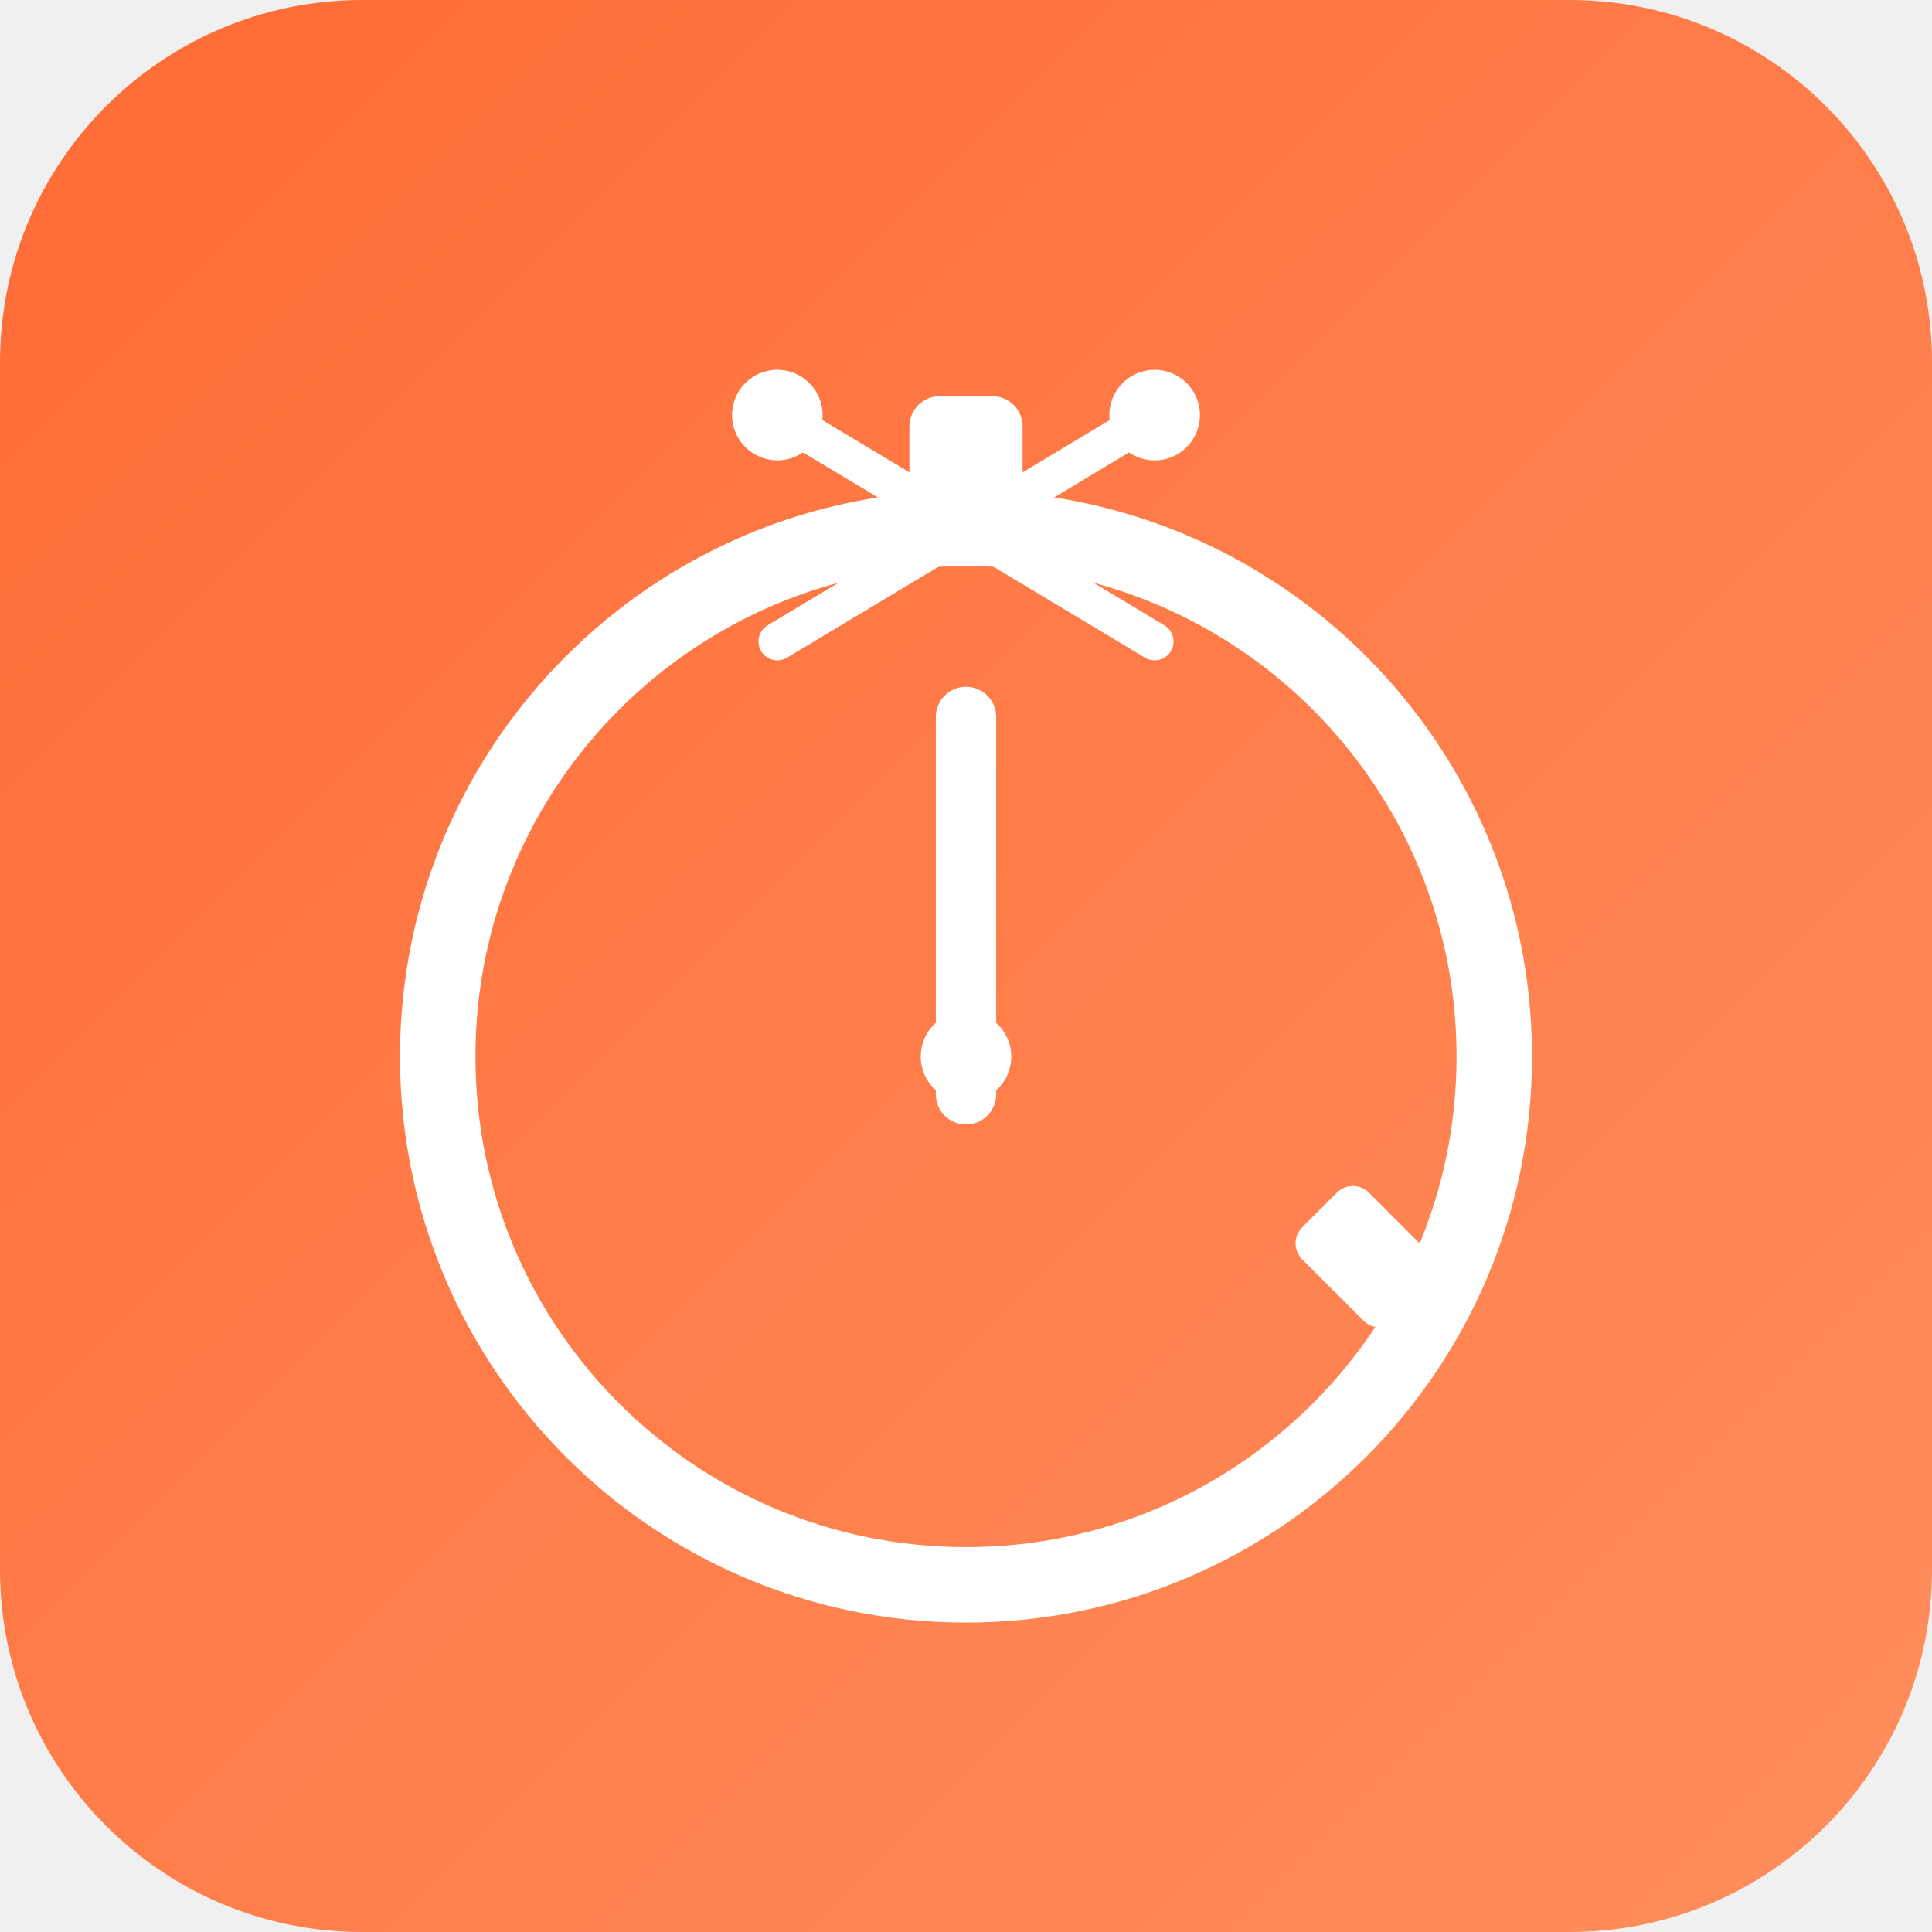
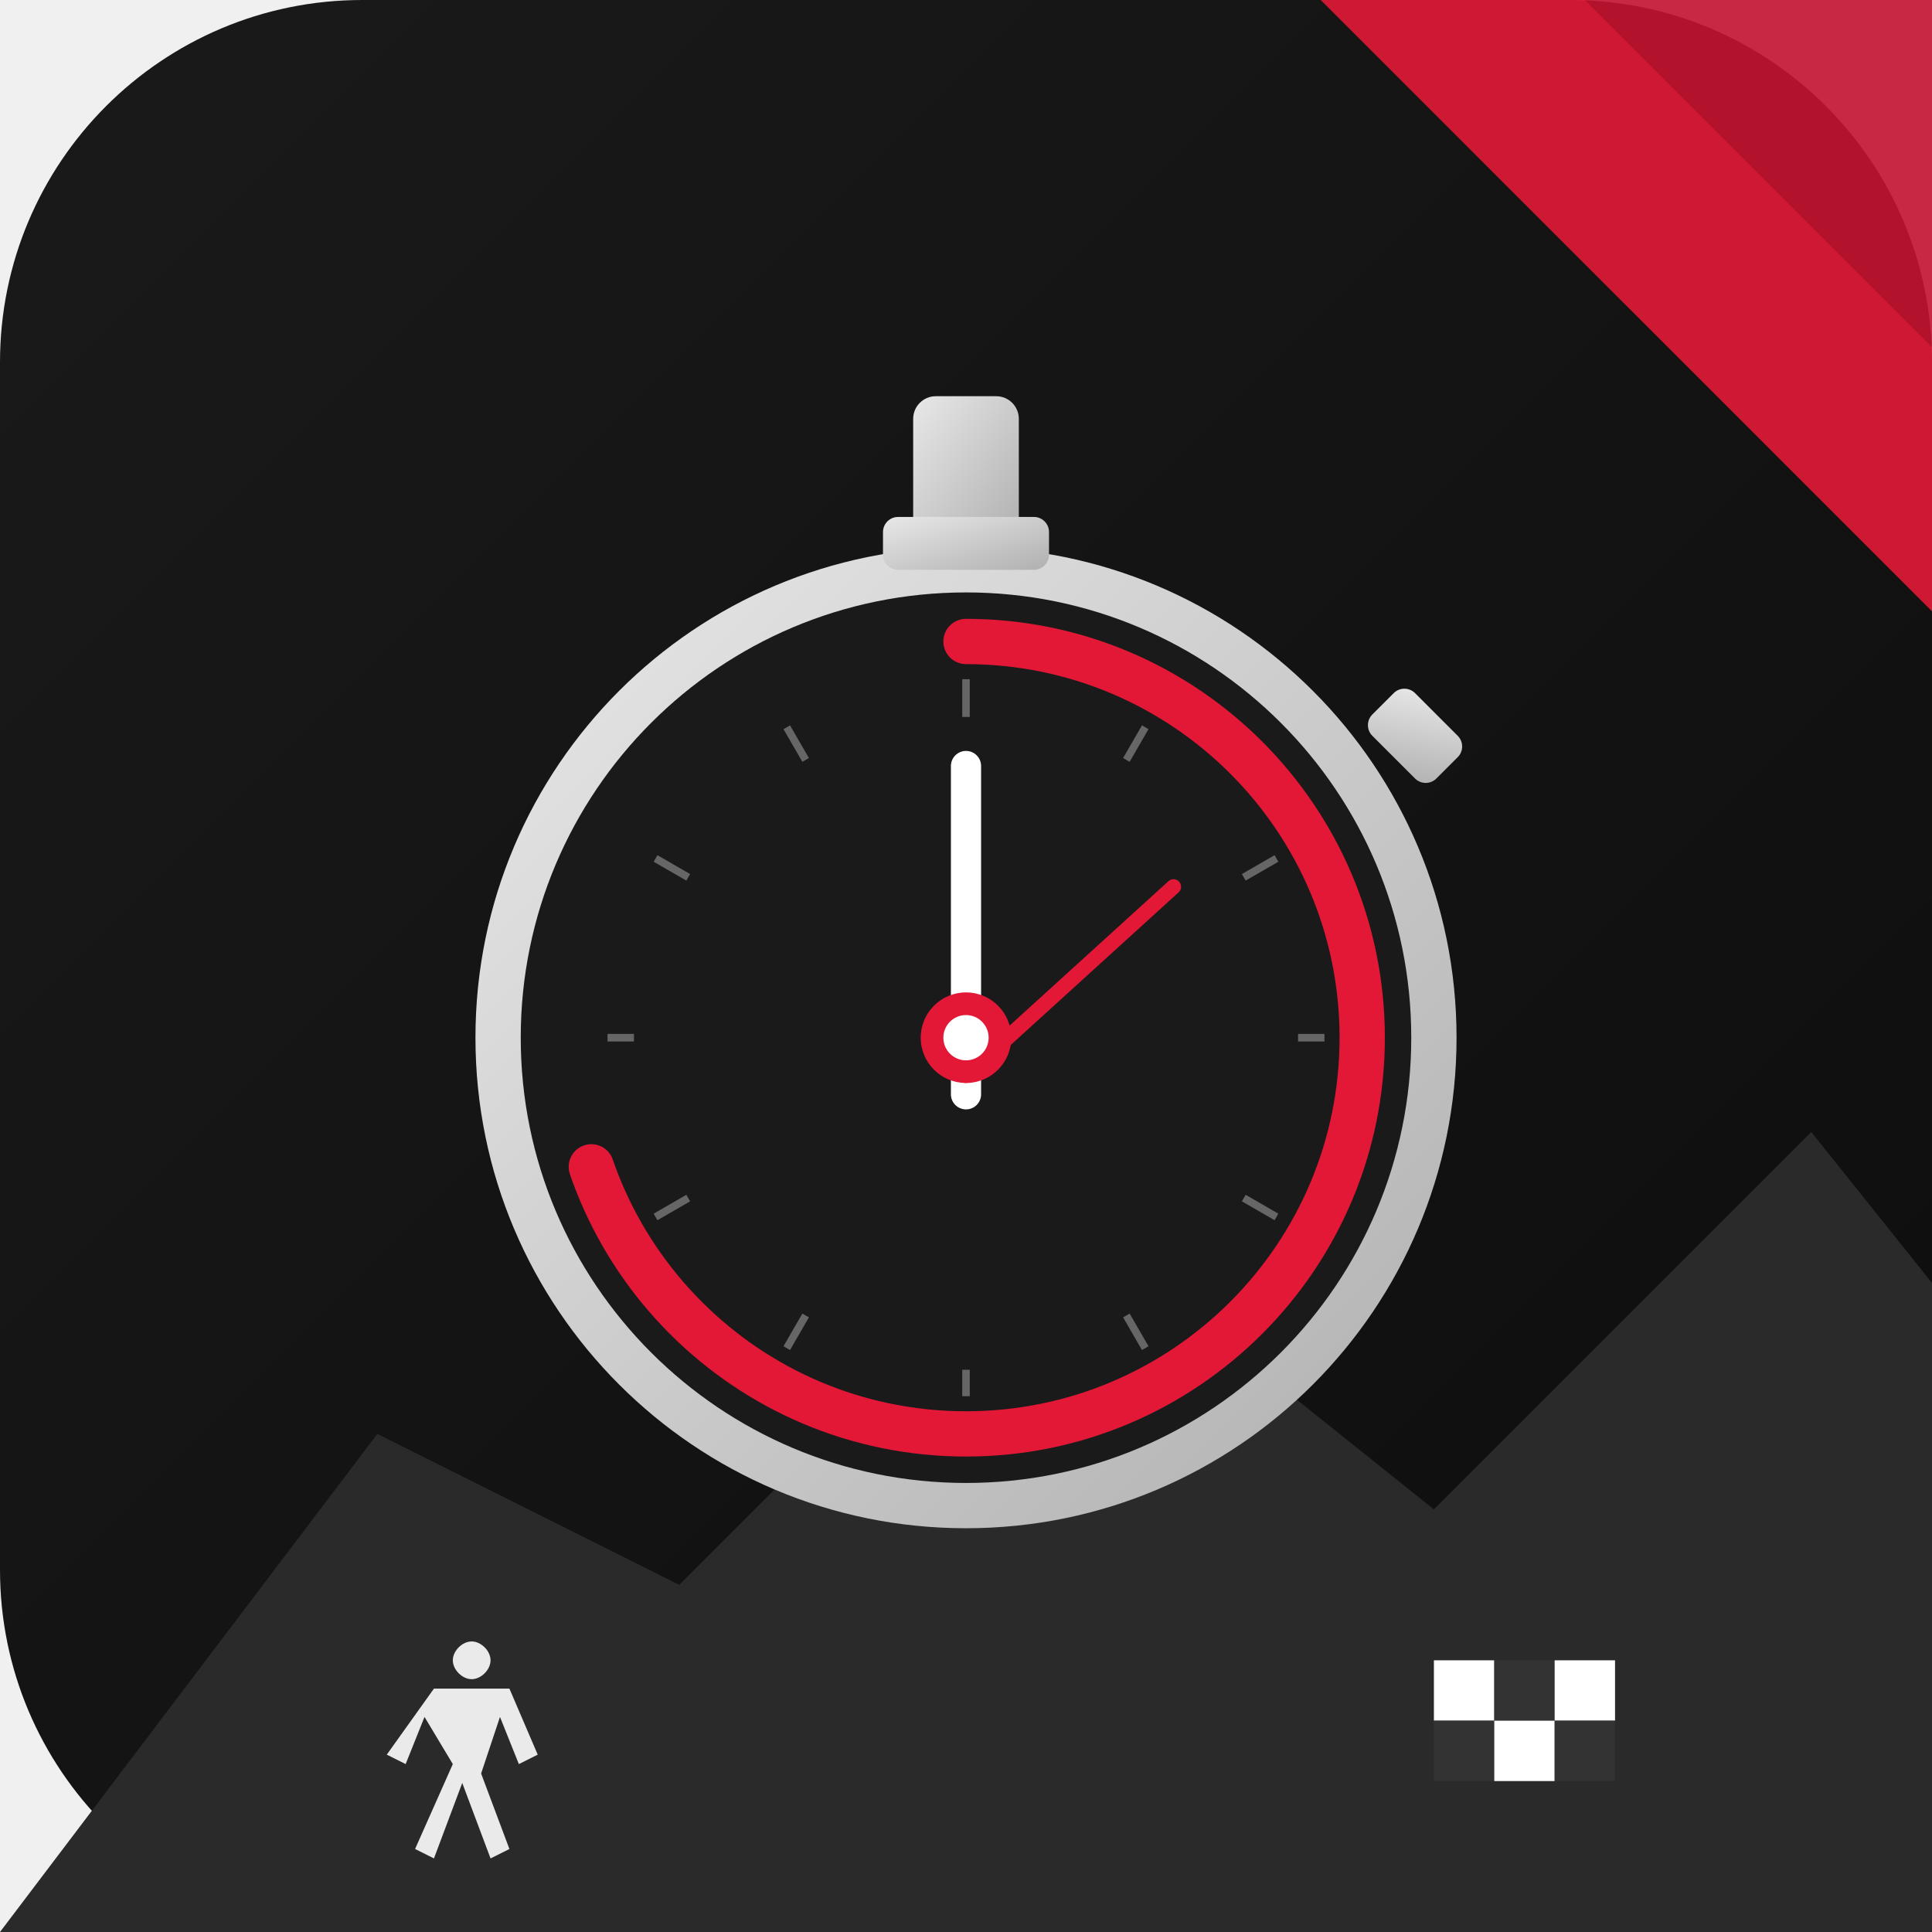
<svg xmlns="http://www.w3.org/2000/svg" viewBox="0 0 512 512">
  <defs>
    <linearGradient id="bg" x1="0%" y1="0%" x2="100%" y2="100%">
-       <stop offset="0%" style="stop-color:#FF6B35" />
-       <stop offset="100%" style="stop-color:#FF8F5E" />
+       <stop offset="0%" style="stop-color:#1a1a1a" />
+       <stop offset="100%" style="stop-color:#0d0d0d" />
+     </linearGradient>
+     <linearGradient id="redAccent" x1="0%" y1="0%" x2="100%" y2="100%">
+       <stop offset="0%" style="stop-color:#E31837" />
+       <stop offset="100%" style="stop-color:#C41230" />
+     </linearGradient>
+     <linearGradient id="steel" x1="0%" y1="0%" x2="100%" y2="100%">
+       <stop offset="0%" style="stop-color:#e8e8e8" />
+       <stop offset="100%" style="stop-color:#b0b0b0" />
    </linearGradient>
  </defs>
  <rect width="512" height="512" rx="96" fill="url(#bg)" />
-   <g transform="translate(256, 280)">
-     <circle cx="0" cy="0" r="140" fill="none" stroke="white" stroke-width="20" />
-     <circle cx="0" cy="0" r="12" fill="white" />
-     <line x1="0" y1="10" x2="0" y2="-90" stroke="white" stroke-width="16" stroke-linecap="round" />
-     <rect x="-15" y="-175" width="30" height="40" rx="8" fill="white" />
-     <rect x="-25" y="-145" width="50" height="15" rx="4" fill="white" />
-     <rect x="95" y="-50" width="35" height="25" rx="6" fill="white" transform="rotate(45)" />
+   <g opacity="0.9">
+     <path d="M350 0 L512 0 L512 162 Z" fill="#E31837" />
+     <path d="M420 0 L512 0 L512 92 Z" fill="#C41230" />
  </g>
-   <g transform="translate(256, 140)">
-     <line x1="-50" y1="-30" x2="50" y2="30" stroke="white" stroke-width="10" stroke-linecap="round" />
-     <line x1="50" y1="-30" x2="-50" y2="30" stroke="white" stroke-width="10" stroke-linecap="round" />
-     <circle cx="-50" cy="-30" r="12" fill="white" />
-     <circle cx="50" cy="-30" r="12" fill="white" />
+   <path d="M0 512 L100 380 L180 420 L280 320 L380 400 L480 300 L512 340 L512 512 Z" fill="#2a2a2a" />
+   <g transform="translate(256, 275)">
+     <circle cx="0" cy="0" r="130" fill="url(#steel)" />
+     <circle cx="0" cy="0" r="118" fill="#1a1a1a" />
+     <circle cx="0" cy="0" r="105" fill="none" stroke="#E31837" stroke-width="12" stroke-dasharray="460 660" stroke-linecap="round" transform="rotate(-90)" />
+     <g stroke="#666" stroke-width="2">
+       <line x1="0" y1="-95" x2="0" y2="-85" transform="rotate(0)" />
+       <line x1="0" y1="-95" x2="0" y2="-85" transform="rotate(30)" />
+       <line x1="0" y1="-95" x2="0" y2="-85" transform="rotate(60)" />
+       <line x1="0" y1="-95" x2="0" y2="-88" transform="rotate(90)" />
+       <line x1="0" y1="-95" x2="0" y2="-85" transform="rotate(120)" />
+       <line x1="0" y1="-95" x2="0" y2="-85" transform="rotate(150)" />
+       <line x1="0" y1="-95" x2="0" y2="-88" transform="rotate(180)" />
+       <line x1="0" y1="-95" x2="0" y2="-85" transform="rotate(210)" />
+       <line x1="0" y1="-95" x2="0" y2="-85" transform="rotate(240)" />
+       <line x1="0" y1="-95" x2="0" y2="-88" transform="rotate(270)" />
+       <line x1="0" y1="-95" x2="0" y2="-85" transform="rotate(300)" />
+       <line x1="0" y1="-95" x2="0" y2="-85" transform="rotate(330)" />
+     </g>
+     <line x1="0" y1="15" x2="0" y2="-72" stroke="white" stroke-width="8" stroke-linecap="round" />
+     <line x1="0" y1="10" x2="55" y2="-40" stroke="#E31837" stroke-width="4" stroke-linecap="round" />
+     <circle cx="0" cy="0" r="12" fill="#E31837" />
+     <circle cx="0" cy="0" r="6" fill="white" />
+   </g>
+   <g transform="translate(256, 105)">
+     <rect x="-14" y="0" width="28" height="38" rx="6" fill="url(#steel)" />
+     <rect x="-22" y="32" width="44" height="14" rx="4" fill="url(#steel)" />
+   </g>
+   <g transform="translate(375, 195)">
+     <rect x="-12" y="-8" width="24" height="16" rx="4" fill="url(#steel)" transform="rotate(45)" />
+   </g>
+   <g transform="translate(95, 435) scale(0.5)">
+     <path d="M60 0 C65 0 70 5 70 10 C70 15 65 20 60 20 C55 20 50 15 50 10 C50 5 55 0 60 0              M40 25 L80 25 L95 60 L85 65 L75 40 L65 70 L80 110 L70 115 L55 75 L40 115 L30 110 L50 65 L35 40 L25 65 L15 60 Z" fill="white" opacity="0.9" />
+   </g>
+   <g transform="translate(380, 440)">
+     <rect x="0" y="0" width="16" height="16" fill="white" />
+     <rect x="16" y="0" width="16" height="16" fill="#333" />
+     <rect x="32" y="0" width="16" height="16" fill="white" />
+     <rect x="0" y="16" width="16" height="16" fill="#333" />
+     <rect x="16" y="16" width="16" height="16" fill="white" />
+     <rect x="32" y="16" width="16" height="16" fill="#333" />
  </g>
</svg>
